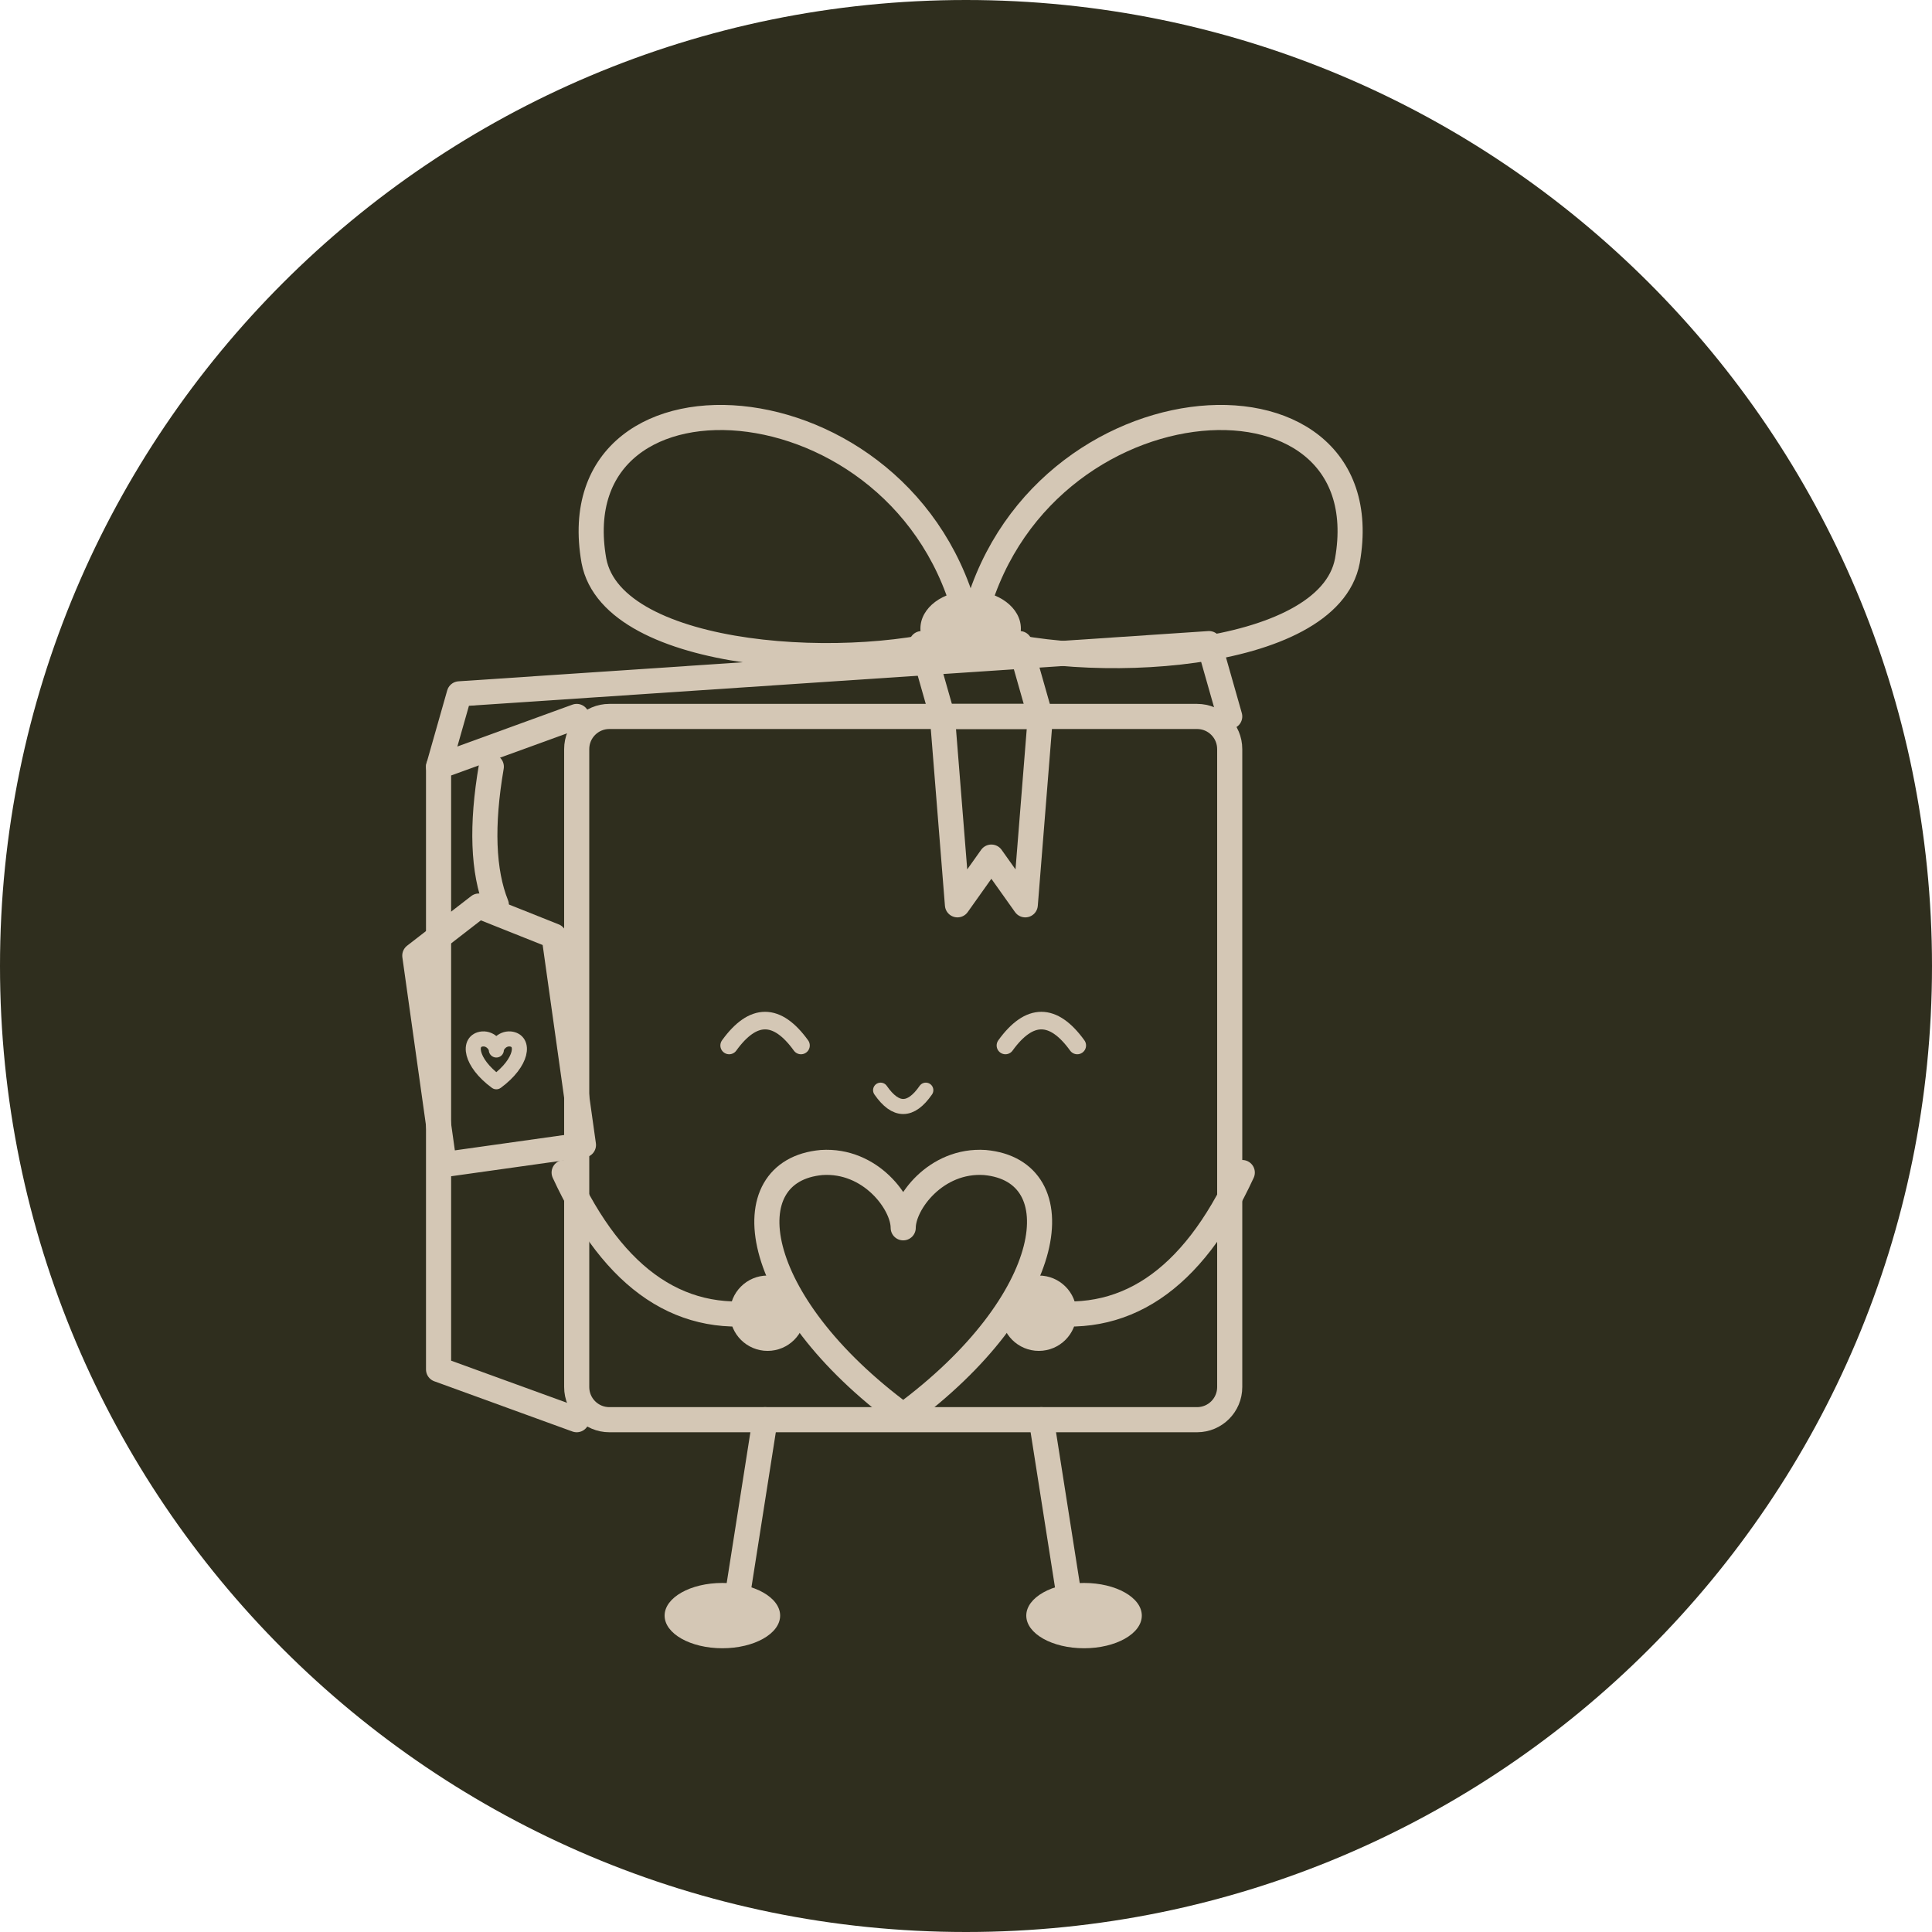
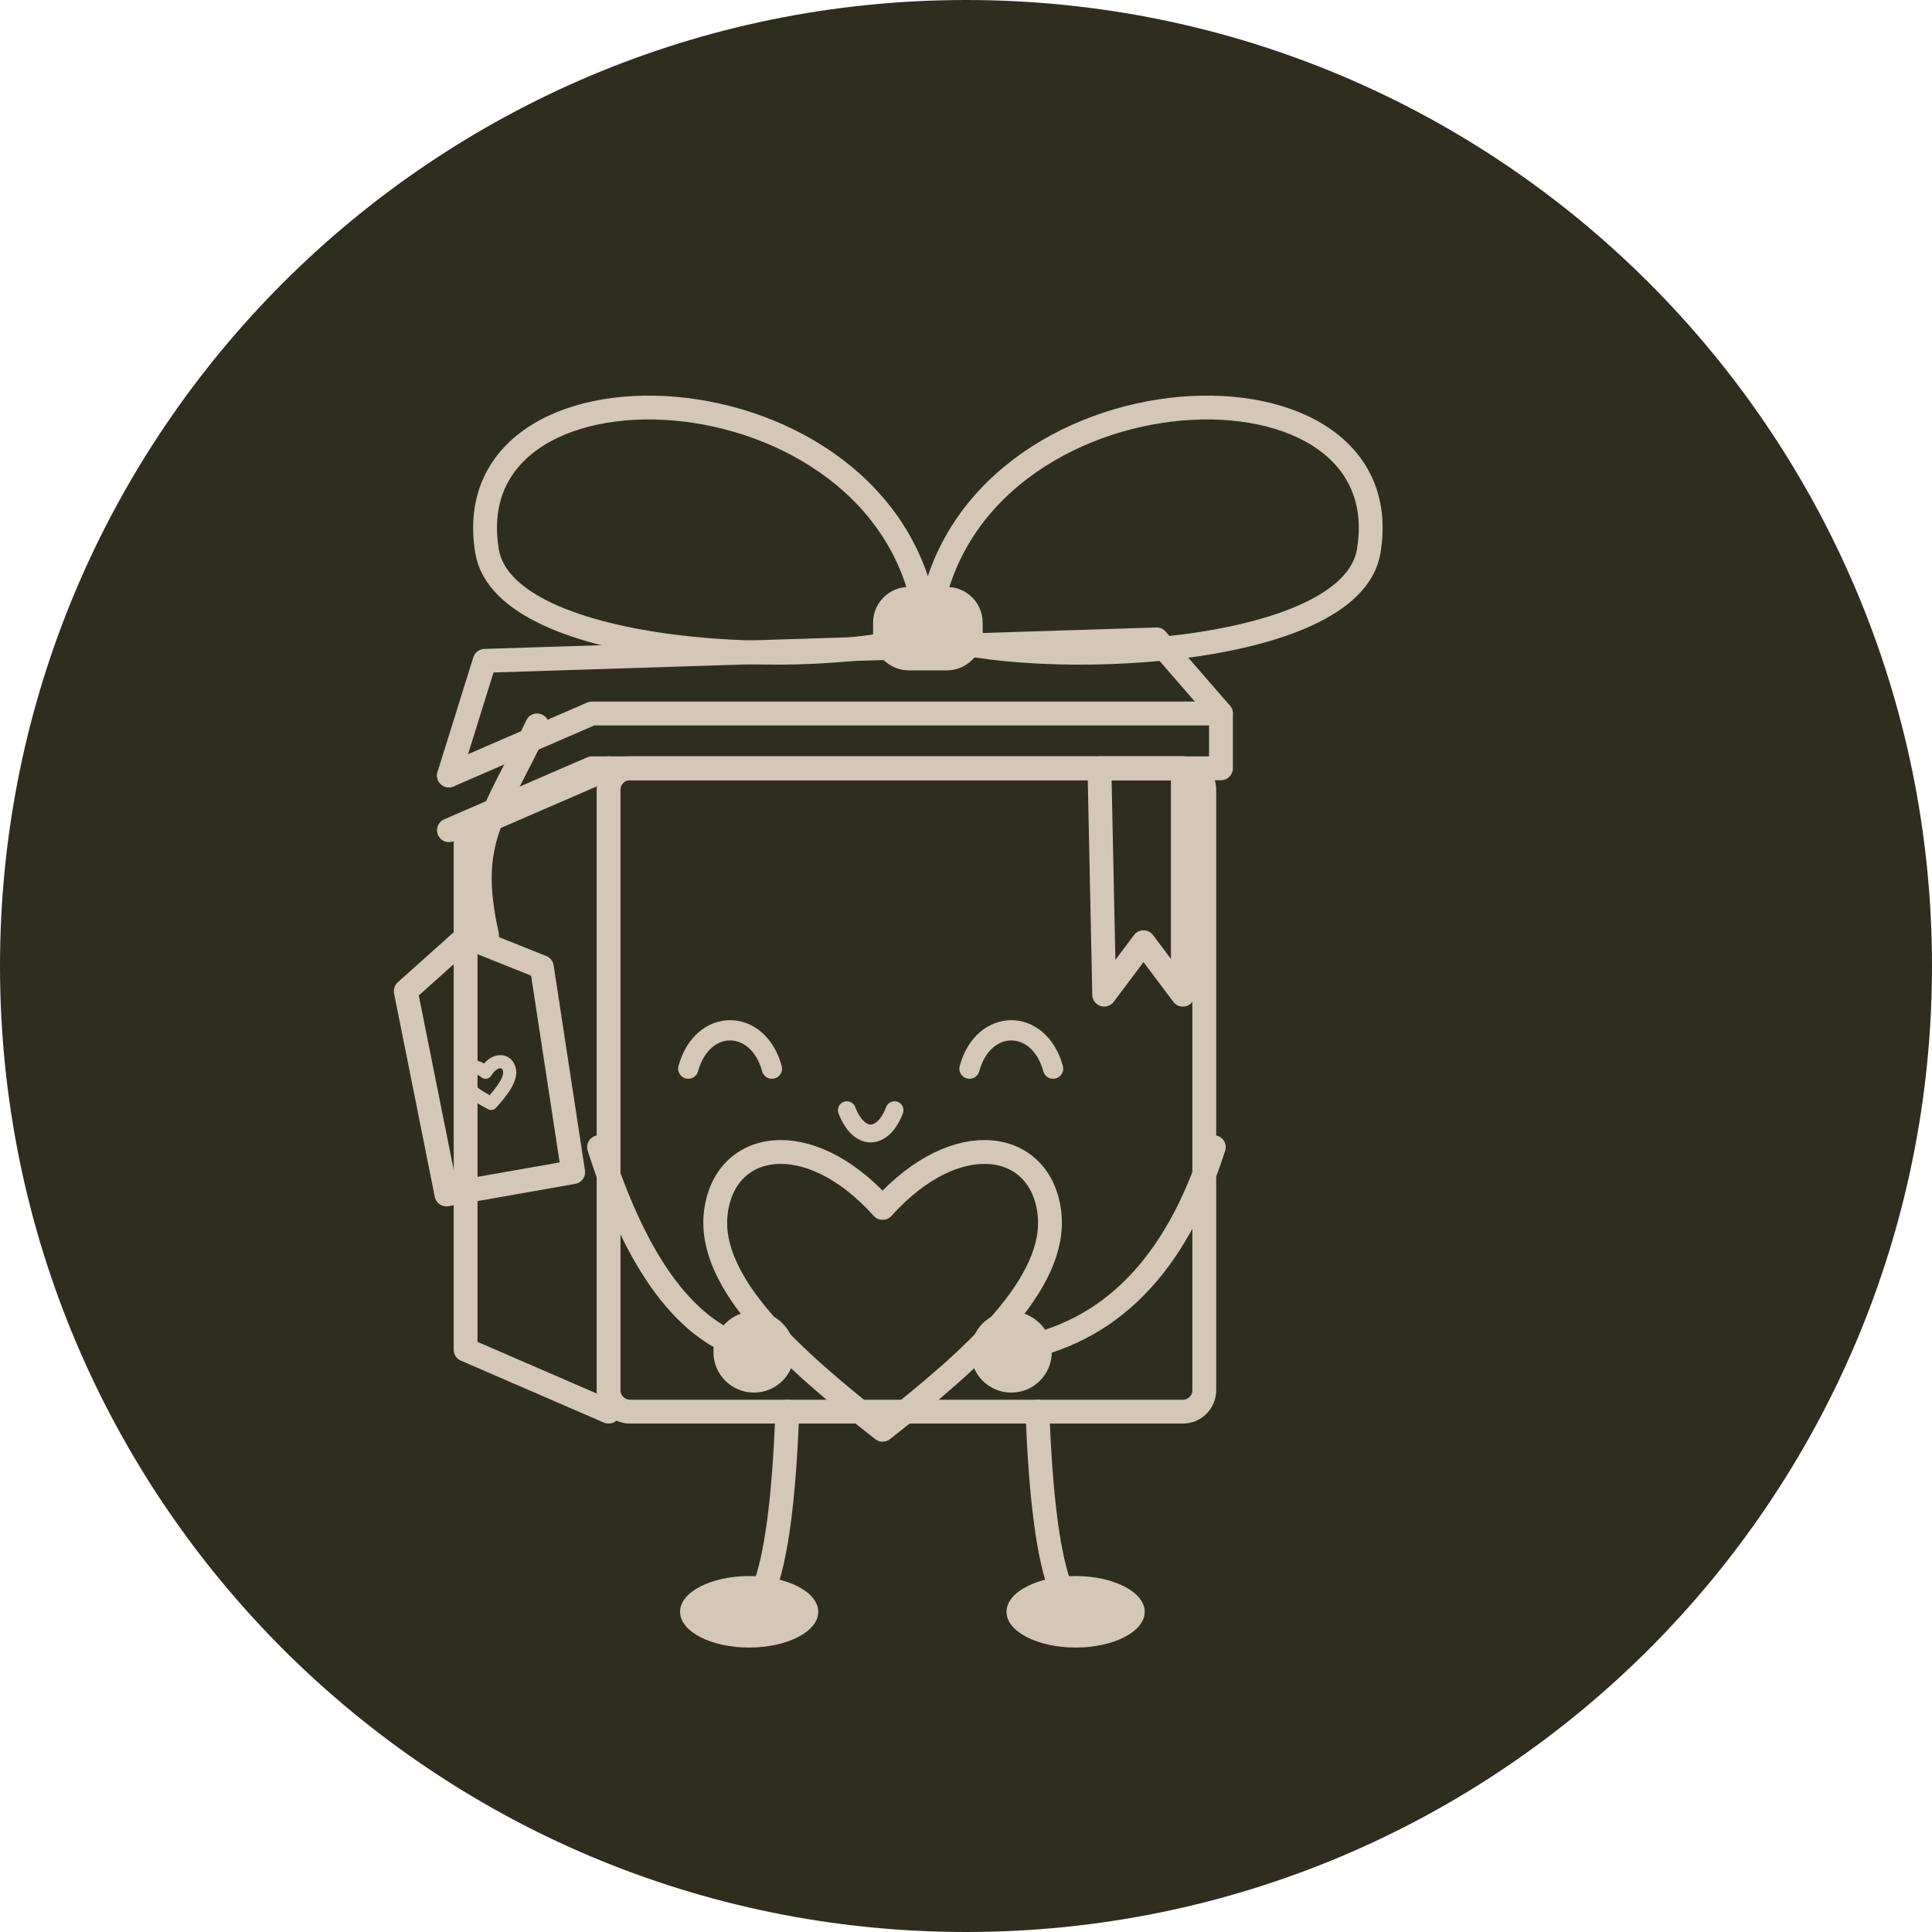
<svg xmlns="http://www.w3.org/2000/svg" viewBox="0 0 1200 1200" width="1200" height="1200" role="img" aria-label="Avatar Seu Mimo Studio">
  <circle cx="600" cy="600" r="600" fill="#2F2E1E" />
-   <g transform="translate(600 640) scale(0.78) translate(-610 -630)">
+   <g transform="translate(600 640) scale(0.74) translate(-630 -620)">
    <g id="simbolo">
-       <rect x="300" y="380" width="520" height="560" rx="26" fill="none" stroke="#D4C7B5" stroke-width="20" stroke-linecap="round" stroke-linejoin="round" />
-       <path d="M300,380 L190,420 L190,900 L300,940" fill="none" stroke="#D4C7B5" stroke-width="20" stroke-linecap="round" stroke-linejoin="round" />
-       <path d="M190,420 L206.5,362 L803.5,322 L820,380" fill="none" stroke="#D4C7B5" stroke-width="20" stroke-linecap="round" stroke-linejoin="round" />
-       <path d="M591.2,380 L574.7,322" fill="none" stroke="#D4C7B5" stroke-width="20" stroke-linecap="round" stroke-linejoin="round" />
-       <path d="M669.2,380 L652.7,322" fill="none" stroke="#D4C7B5" stroke-width="20" stroke-linecap="round" stroke-linejoin="round" />
-       <path d="M591.2,380 L669.2,380 L657.2,530 L630.2,492 L603.2,530 Z" fill="none" stroke="#D4C7B5" stroke-width="20" stroke-linecap="round" stroke-linejoin="round" />
-       <path d="M613.7,316 C573.7,106 283.7,86 313.7,256 C328.7,336 523.7,346 613.7,316 Z" fill="none" stroke="#D4C7B5" stroke-width="20" stroke-linecap="round" stroke-linejoin="round" />
-       <path d="M613.7,316 C653.7,106 943.7,86 913.7,256 C898.7,336 703.7,346 613.7,316 Z" fill="none" stroke="#D4C7B5" stroke-width="20" stroke-linecap="round" stroke-linejoin="round" />
-       <ellipse cx="613.7" cy="310" rx="40" ry="30" fill="#D4C7B5" />
-       <path d="M232,420 Q220,490 236,530" fill="none" stroke="#D4C7B5" stroke-width="20" stroke-linecap="round" stroke-linejoin="round" />
-       <path d="M236,530 L292,562 L292,730 L180,730 L180,562 Z" fill="none" stroke="#D4C7B5" stroke-width="20" stroke-linecap="round" stroke-linejoin="round" transform="rotate(-8 236 630)" />
-       <path d="M236,670.9 C215.1,655.5 212.9,637.9 225.0,636.8 C231.6,636.36 236,642.3 236,645.6 C236,642.3 240.4,636.36 247.0,636.8 C259.1,637.9 256.9,655.5 236,670.9 Z" fill="none" stroke="#D4C7B5" stroke-width="12.0" stroke-linejoin="round" />
-       <path d="M421.4,642.0 Q450.0,602.4 478.6,642.0" fill="none" stroke="#D4C7B5" stroke-width="14.0" stroke-linecap="round" />
-       <path d="M641.4,642.0 Q670.0,602.4 698.6,642.0" fill="none" stroke="#D4C7B5" stroke-width="14.0" stroke-linecap="round" />
-       <path d="M542.0,677.6 Q560.0,703.6 578.0,677.6" fill="none" stroke="#D4C7B5" stroke-width="12.0" stroke-linecap="round" />
-       <path d="M560.0,936.7 C436.5,845.7 423.5,741.7 495.0,735.2 C534.0,732.6 560.0,767.7 560.0,787.2 C560.0,767.7 586.0,732.6 625.0,735.2 C696.5,741.7 683.5,845.7 560.0,936.7 Z" fill="none" stroke="#D4C7B5" stroke-width="20" stroke-linejoin="round" />
-       <path d="M290,743.2 Q350,873.2 455.0,853.2" fill="none" stroke="#D4C7B5" stroke-width="20" stroke-linecap="round" stroke-linejoin="round" />
-       <path d="M830,743.2 Q770,873.2 665.0,853.2" fill="none" stroke="#D4C7B5" stroke-width="20" stroke-linecap="round" stroke-linejoin="round" />
-       <circle cx="452.0" cy="855.2" r="30" fill="#D4C7B5" />
-       <circle cx="668.0" cy="855.2" r="30" fill="#D4C7B5" />
-       <path d="M450,940 L428,1080" fill="none" stroke="#D4C7B5" stroke-width="20" stroke-linecap="round" stroke-linejoin="round" />
-       <path d="M670,940 L692,1080" fill="none" stroke="#D4C7B5" stroke-width="20" stroke-linecap="round" stroke-linejoin="round" />
-       <ellipse cx="416" cy="1096" rx="46" ry="26" fill="#D4C7B5" />
-       <ellipse cx="704" cy="1096" rx="46" ry="26" fill="#D4C7B5" />
+       <rect x="330" y="400" width="500" height="540" rx="18" fill="none" stroke="#D4C7B5" stroke-width="20" stroke-linecap="round" stroke-linejoin="round" />
+       <path d="M330,400 L210,452 L210,888 L330,940" fill="none" stroke="#D4C7B5" stroke-width="20" stroke-linecap="round" stroke-linejoin="round" />
+       <path d="M196,406 L226.0,309.8 L790.0,291.8 L844,354 L844,400 L316,400 L196,452" fill="none" stroke="#D4C7B5" stroke-width="20" stroke-linecap="round" stroke-linejoin="round" />
+       <path d="M196,406 L316,354 L844,354" fill="none" stroke="#D4C7B5" stroke-width="20" stroke-linecap="round" stroke-linejoin="round" />
+       <path d="M742,400 L812,400 L812,590 L779.0,546 L746,590 Z" fill="none" stroke="#D4C7B5" stroke-width="20" stroke-linecap="round" stroke-linejoin="round" />
+       <path d="M598.0,287.8 C578.0,57.8 198.0,37.8 228.0,217.8 C243.0,307.8 508.0,317.8 598.0,287.8 Z" fill="none" stroke="#D4C7B5" stroke-width="20" stroke-linecap="round" stroke-linejoin="round" />
+       <path d="M598.0,287.8 C618.0,57.8 998.0,37.8 968.0,217.8 C953.0,307.8 688.0,317.8 598.0,287.8 Z" fill="none" stroke="#D4C7B5" stroke-width="20" stroke-linecap="round" stroke-linejoin="round" />
+       <rect x="552.0" y="247.8" width="92" height="70" rx="30" fill="#D4C7B5" />
+       <path d="M270.0,364 C234.0,440 210,460 228,540" fill="none" stroke="#D4C7B5" stroke-width="20" stroke-linecap="round" stroke-linejoin="round" />
+       <path d="M228,540 L286,576 L282,750 L174,750 L170,576 Z" fill="none" stroke="#D4C7B5" stroke-width="20" stroke-linecap="round" stroke-linejoin="round" transform="rotate(-10 228 640)" />
+       <path d="M228,681.6 C217.0,673.0 207.0,664.0 208.0,655.6 C209.0,647.0 219.0,645.0 228,655.0 C237.0,645.0 247.0,647.0 248.0,655.6 C249.0,664.0 239.0,673.0 228,681.6 Z" fill="none" stroke="#D4C7B5" stroke-width="11.0" stroke-linejoin="round" transform="rotate(-10 228 662)" />
+       <path d="M396.9,652.1 C408.6,609.2 455.4,609.2 467.1,652.1" fill="none" stroke="#D4C7B5" stroke-width="17" stroke-linecap="round" />
+       <path d="M632.9,652.1 C644.6,609.2 691.4,609.2 703.1,652.1" fill="none" stroke="#D4C7B5" stroke-width="17" stroke-linecap="round" />
+       <path d="M530.0,687.0 C540.0,713.0 560.0,713.0 570.0,687.0" fill="none" stroke="#D4C7B5" stroke-width="15" stroke-linecap="round" />
+       <path d="M560.0,955.2 C483.0,895.0 413.0,832.0 420.0,773.2 C427.0,713.0 497.0,699.0 560.0,769.0 C623.0,699.0 693.0,713.0 700.0,773.2 C707.0,832.0 637.0,895.0 560.0,955.2 Z" fill="none" stroke="#D4C7B5" stroke-width="20" stroke-linejoin="round" transform="rotate(0 560.0 818.0)" />
+       <path d="M322,718.0 Q370,868.0 450.0,888.0 M838,718.0 Q790,868.0 670.0,888.0" fill="none" stroke="#D4C7B5" stroke-width="20" stroke-linecap="round" stroke-linejoin="round" />
+       <circle cx="452.0" cy="890.0" r="34" fill="#D4C7B5" />
+       <circle cx="668.0" cy="890.0" r="34" fill="#D4C7B5" />
+       <path d="M480,940 Q476,1050 460,1090 M690,940 Q694,1050 710,1090" fill="none" stroke="#D4C7B5" stroke-width="20" stroke-linecap="round" stroke-linejoin="round" />
+       <ellipse cx="448" cy="1108" rx="58" ry="30" fill="#D4C7B5" />
+       <ellipse cx="722" cy="1108" rx="58" ry="30" fill="#D4C7B5" />
    </g>
  </g>
</svg>
